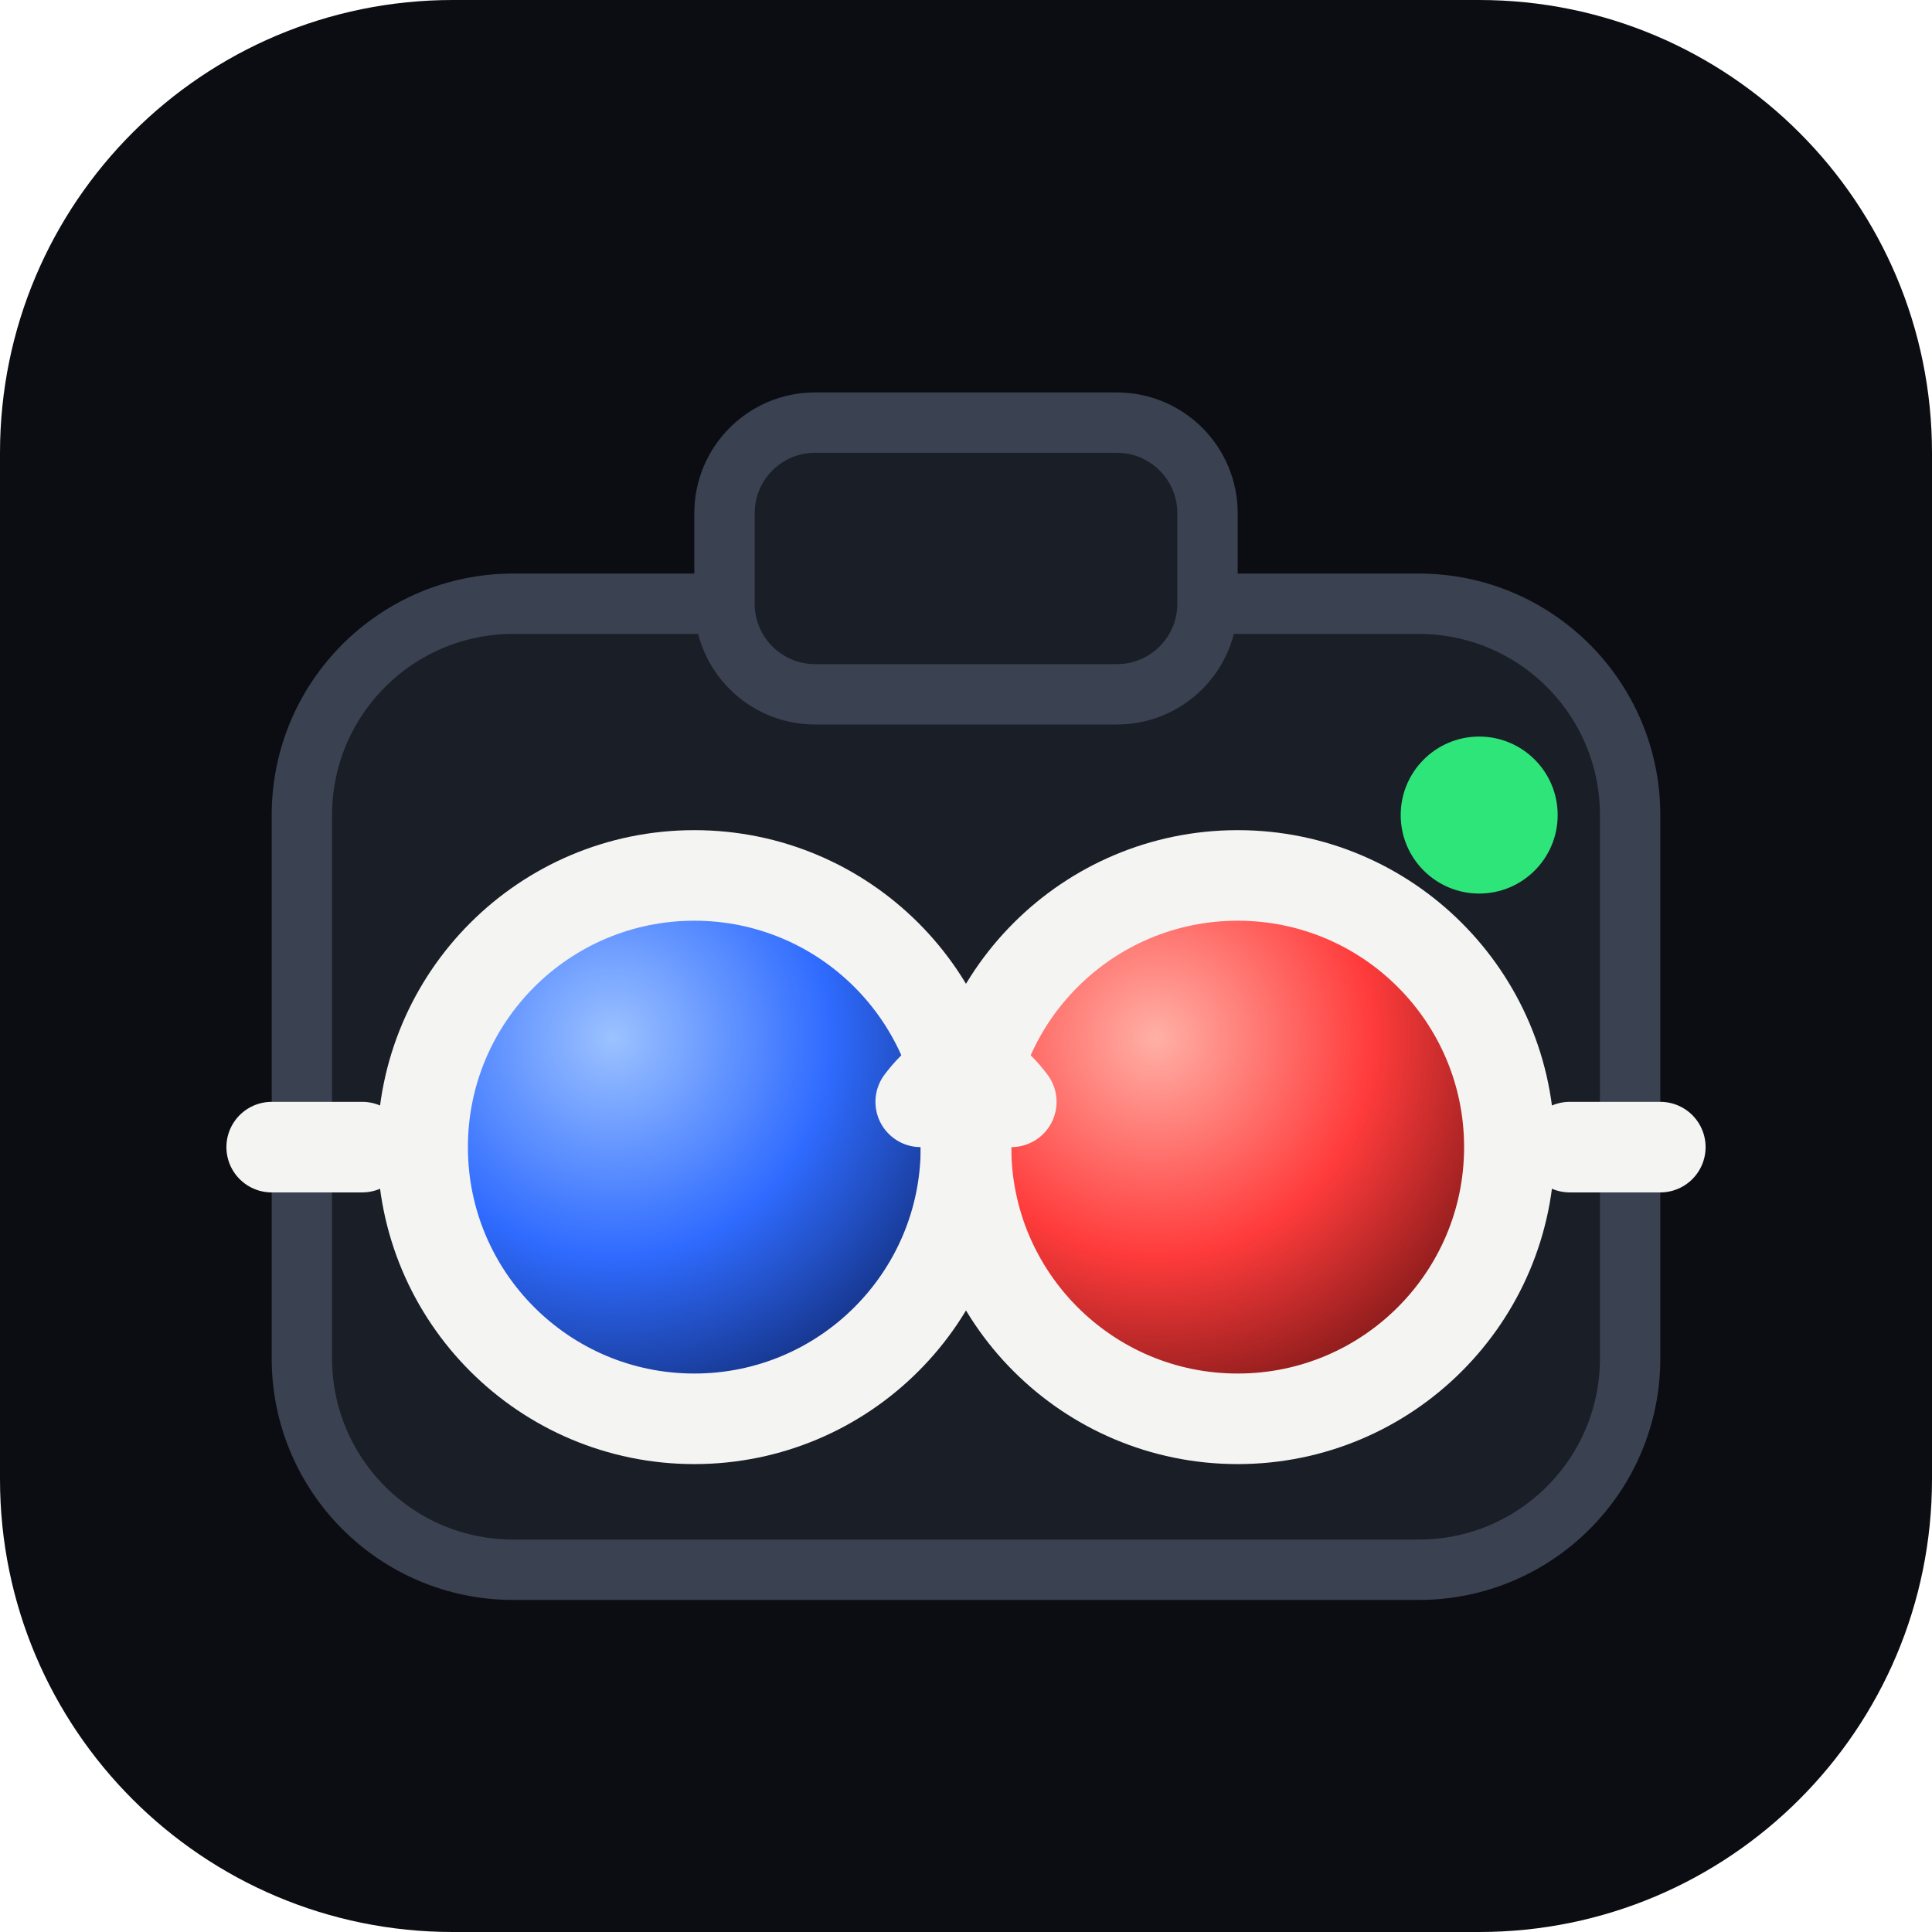
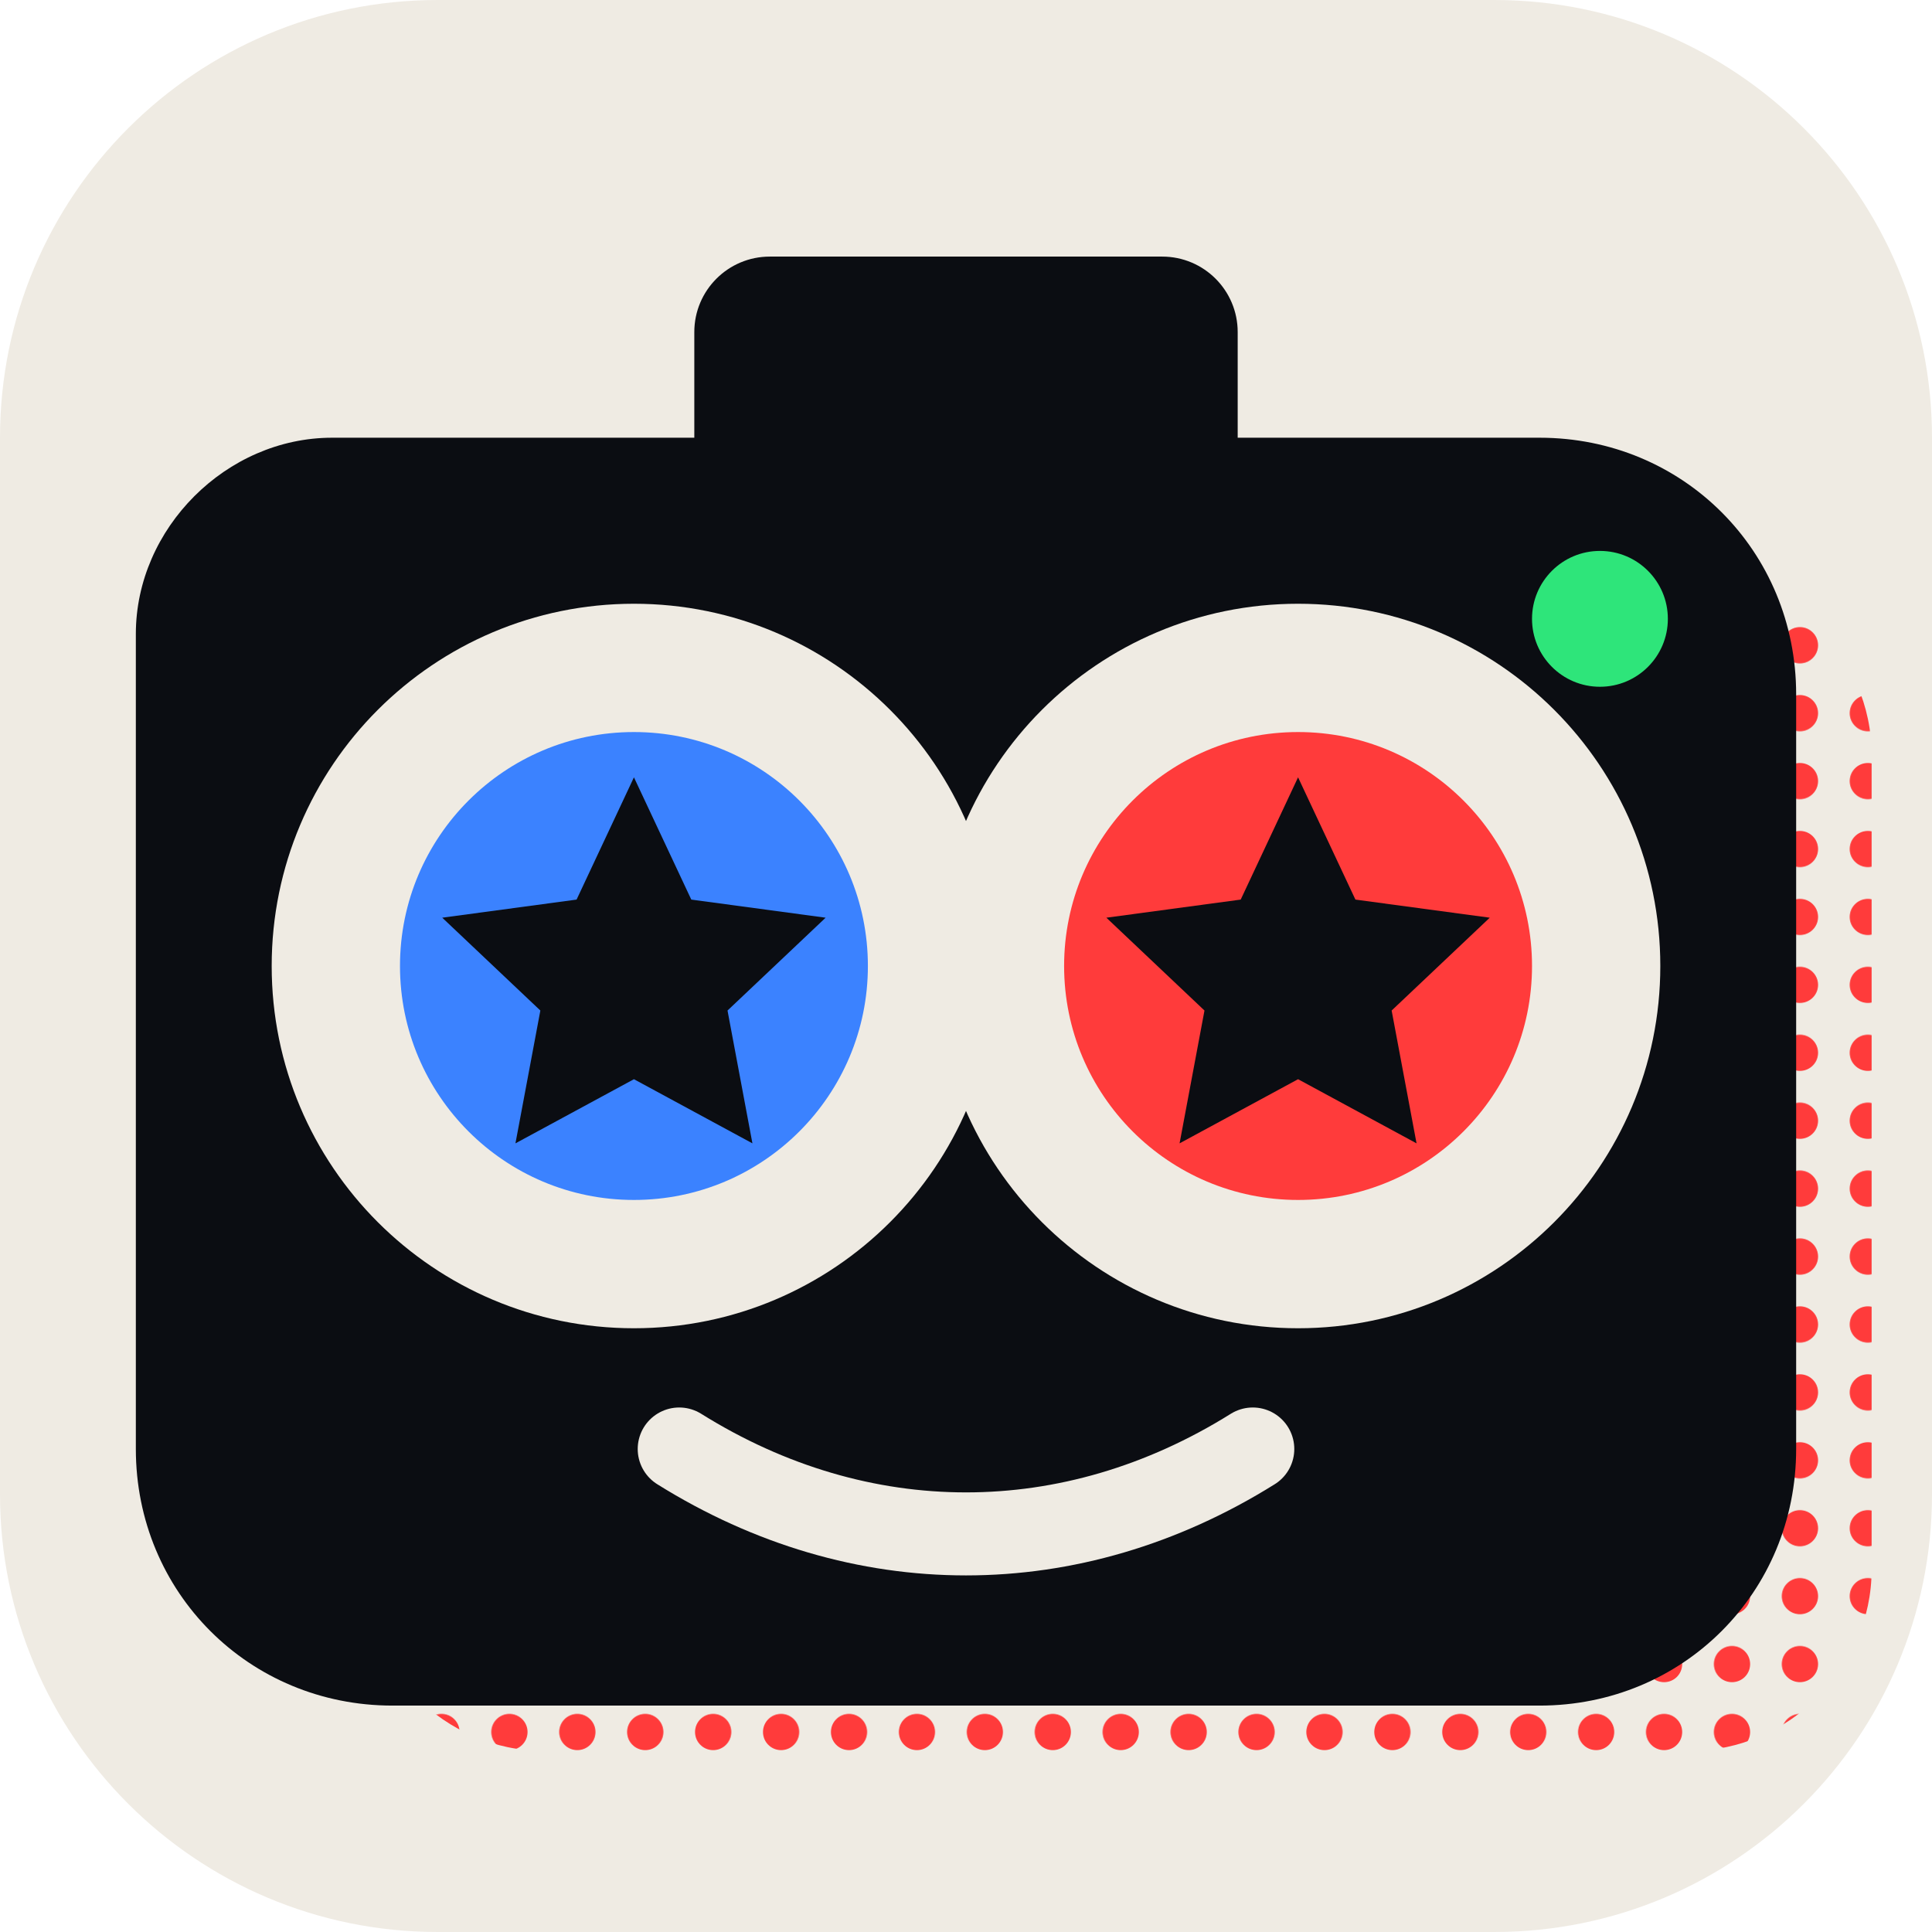
- <svg xmlns="http://www.w3.org/2000/svg" viewBox="0 0 64 64" width="256" height="256">
+ <svg xmlns="http://www.w3.org/2000/svg" viewBox="0 0 256 256" width="256" height="256">
  <defs>
-     <radialGradient id="ml-lb" cx="0.35" cy="0.3" r="0.8">
-       <stop offset="0" stop-color="#9CC2FF" />
-       <stop offset="0.5" stop-color="#2F6BFF" />
-       <stop offset="1" stop-color="#0B1F5C" />
-     </radialGradient>
-     <radialGradient id="ml-lr" cx="0.35" cy="0.3" r="0.8">
-       <stop offset="0" stop-color="#FFB0A6" />
-       <stop offset="0.5" stop-color="#FF3B3B" />
-       <stop offset="1" stop-color="#5A0E0E" />
-     </radialGradient>
+     <pattern id="ml-dots" width="9" height="9" patternUnits="userSpaceOnUse">
+       <circle cx="4.5" cy="4.5" r="2.4" fill="#FF3B3B" />
+     </pattern>
  </defs>
-   <rect width="64" height="64" rx="15" fill="#0B0D12" />
-   <rect x="10" y="20" width="44" height="32" rx="7" fill="#1A1E27" stroke="#3A4150" stroke-width="2" />
-   <rect x="24" y="14" width="16" height="9" rx="3" fill="#1A1E27" stroke="#3A4150" stroke-width="2" />
-   <circle cx="49" cy="27" r="2.6" fill="#2EE57A" />
-   <path d="M12 38H9M52 38h3" stroke="#F4F4F2" stroke-width="3" stroke-linecap="round" />
-   <circle cx="23" cy="38" r="9" fill="url(#ml-lb)" />
-   <circle cx="41" cy="38" r="9" fill="url(#ml-lr)" />
-   <circle cx="23" cy="38" r="9" fill="none" stroke="#F4F4F2" stroke-width="3" />
-   <circle cx="41" cy="38" r="9" fill="none" stroke="#F4F4F2" stroke-width="3" />
-   <path d="M30.5 36.5q1.5-2 3 0" fill="none" stroke="#F4F4F2" stroke-width="3" stroke-linecap="round" />
+   <rect width="256" height="256" rx="58" fill="#EFEBE3" />
+   <path fill="url(#ml-dots)" d="M48 76h176c13 0 24 11 24 24v108c0 13-11 24-24 24H72c-13 0-24-11-24-24z" />
+   <rect x="92" y="34" width="72" height="34" rx="10" fill="#0B0D12" />
+   <path fill="#0B0D12" d="M44 58h160c19 0 34 15 34 34v100c0 19-15 34-34 34H52c-19 0-34-15-34-34V84c0-14 12-26 26-26Z" />
+   <circle cx="84" cy="128" r="48" fill="#EFEBE3" />
+   <circle cx="172" cy="128" r="48" fill="#EFEBE3" />
+   <circle cx="84" cy="128" r="31" fill="#3B82FF" />
+   <circle cx="172" cy="128" r="31" fill="#FF3B3B" />
+   <path fill="#0B0D12" d="m84 103 7.6 16.2 17.8 2.4-13 12.3 3.3 17.6L84 143l-15.7 8.5 3.3-17.6-13-12.3 17.8-2.4Zm88 0 7.6 16.2 17.8 2.4-13 12.3 3.3 17.6L172 143l-15.7 8.5 3.3-17.6-13-12.3 17.8-2.4Z" />
+   <rect x="118" y="120" width="20" height="14" rx="3" fill="#EFEBE3" />
+   <path d="M90 192c24 15 52 15 76 0" fill="none" stroke="#EFEBE3" stroke-width="11" stroke-linecap="round" />
+   <circle cx="212" cy="82" r="9" fill="#2EE57A" />
</svg>
